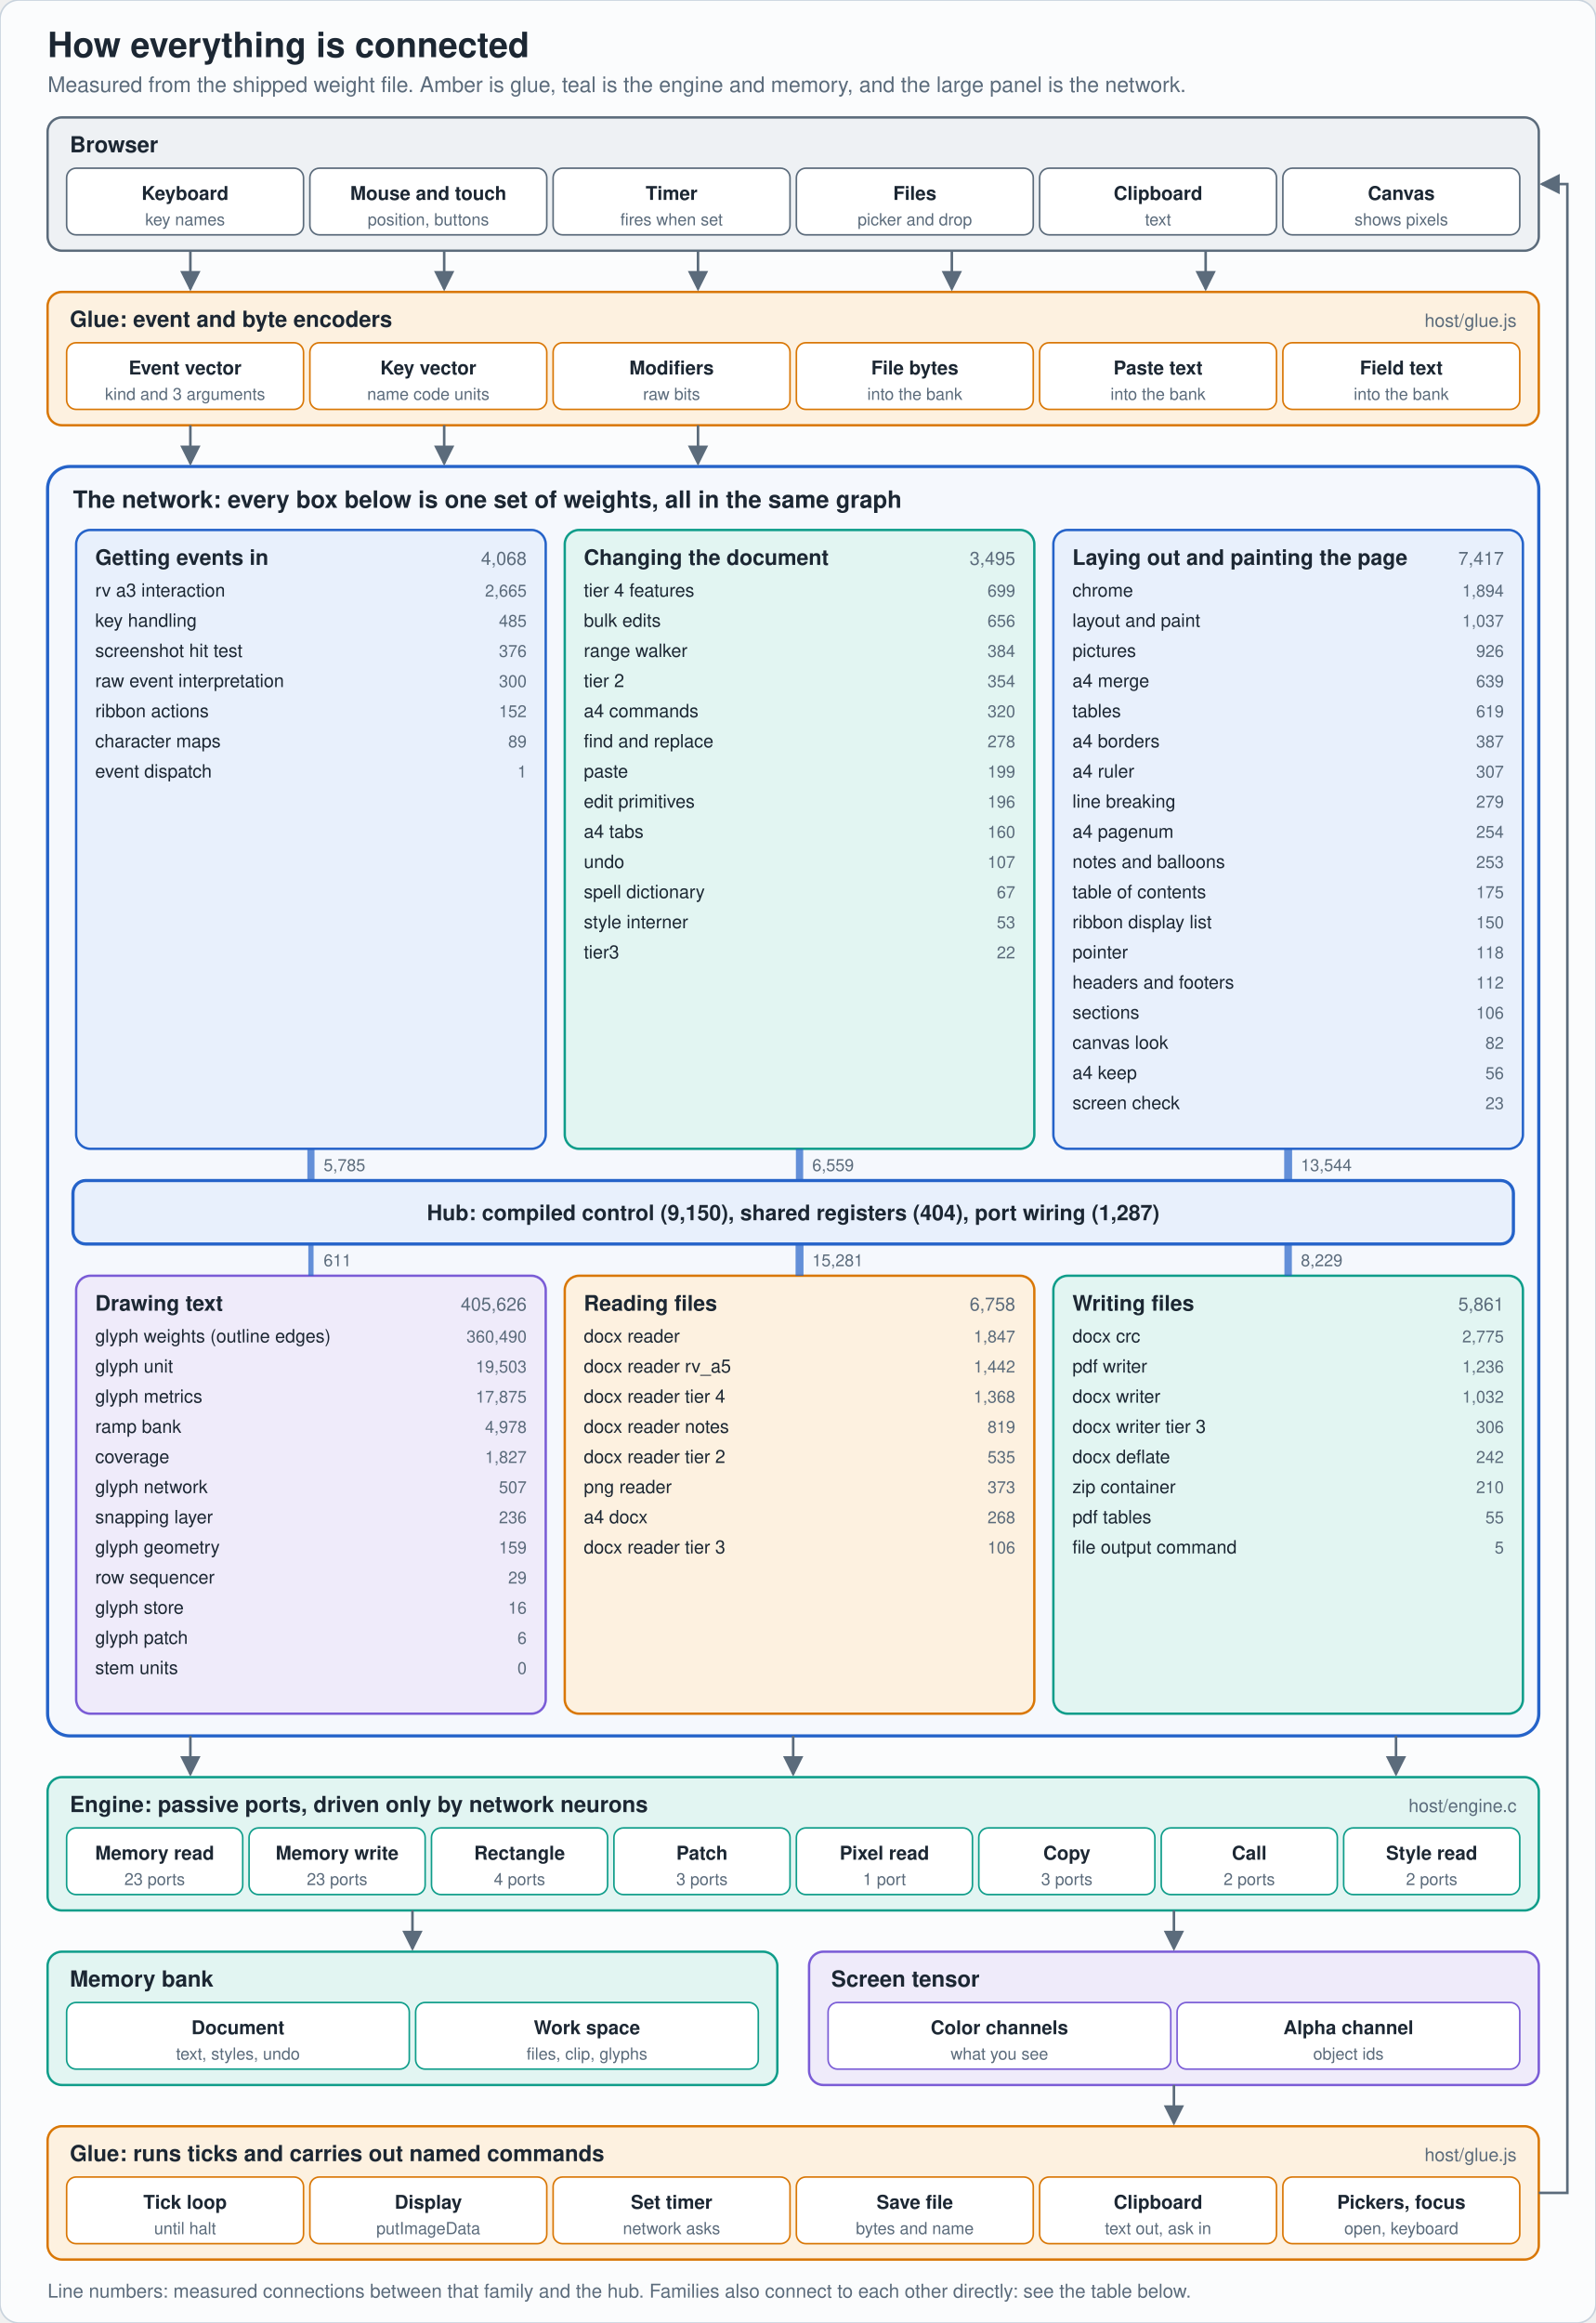
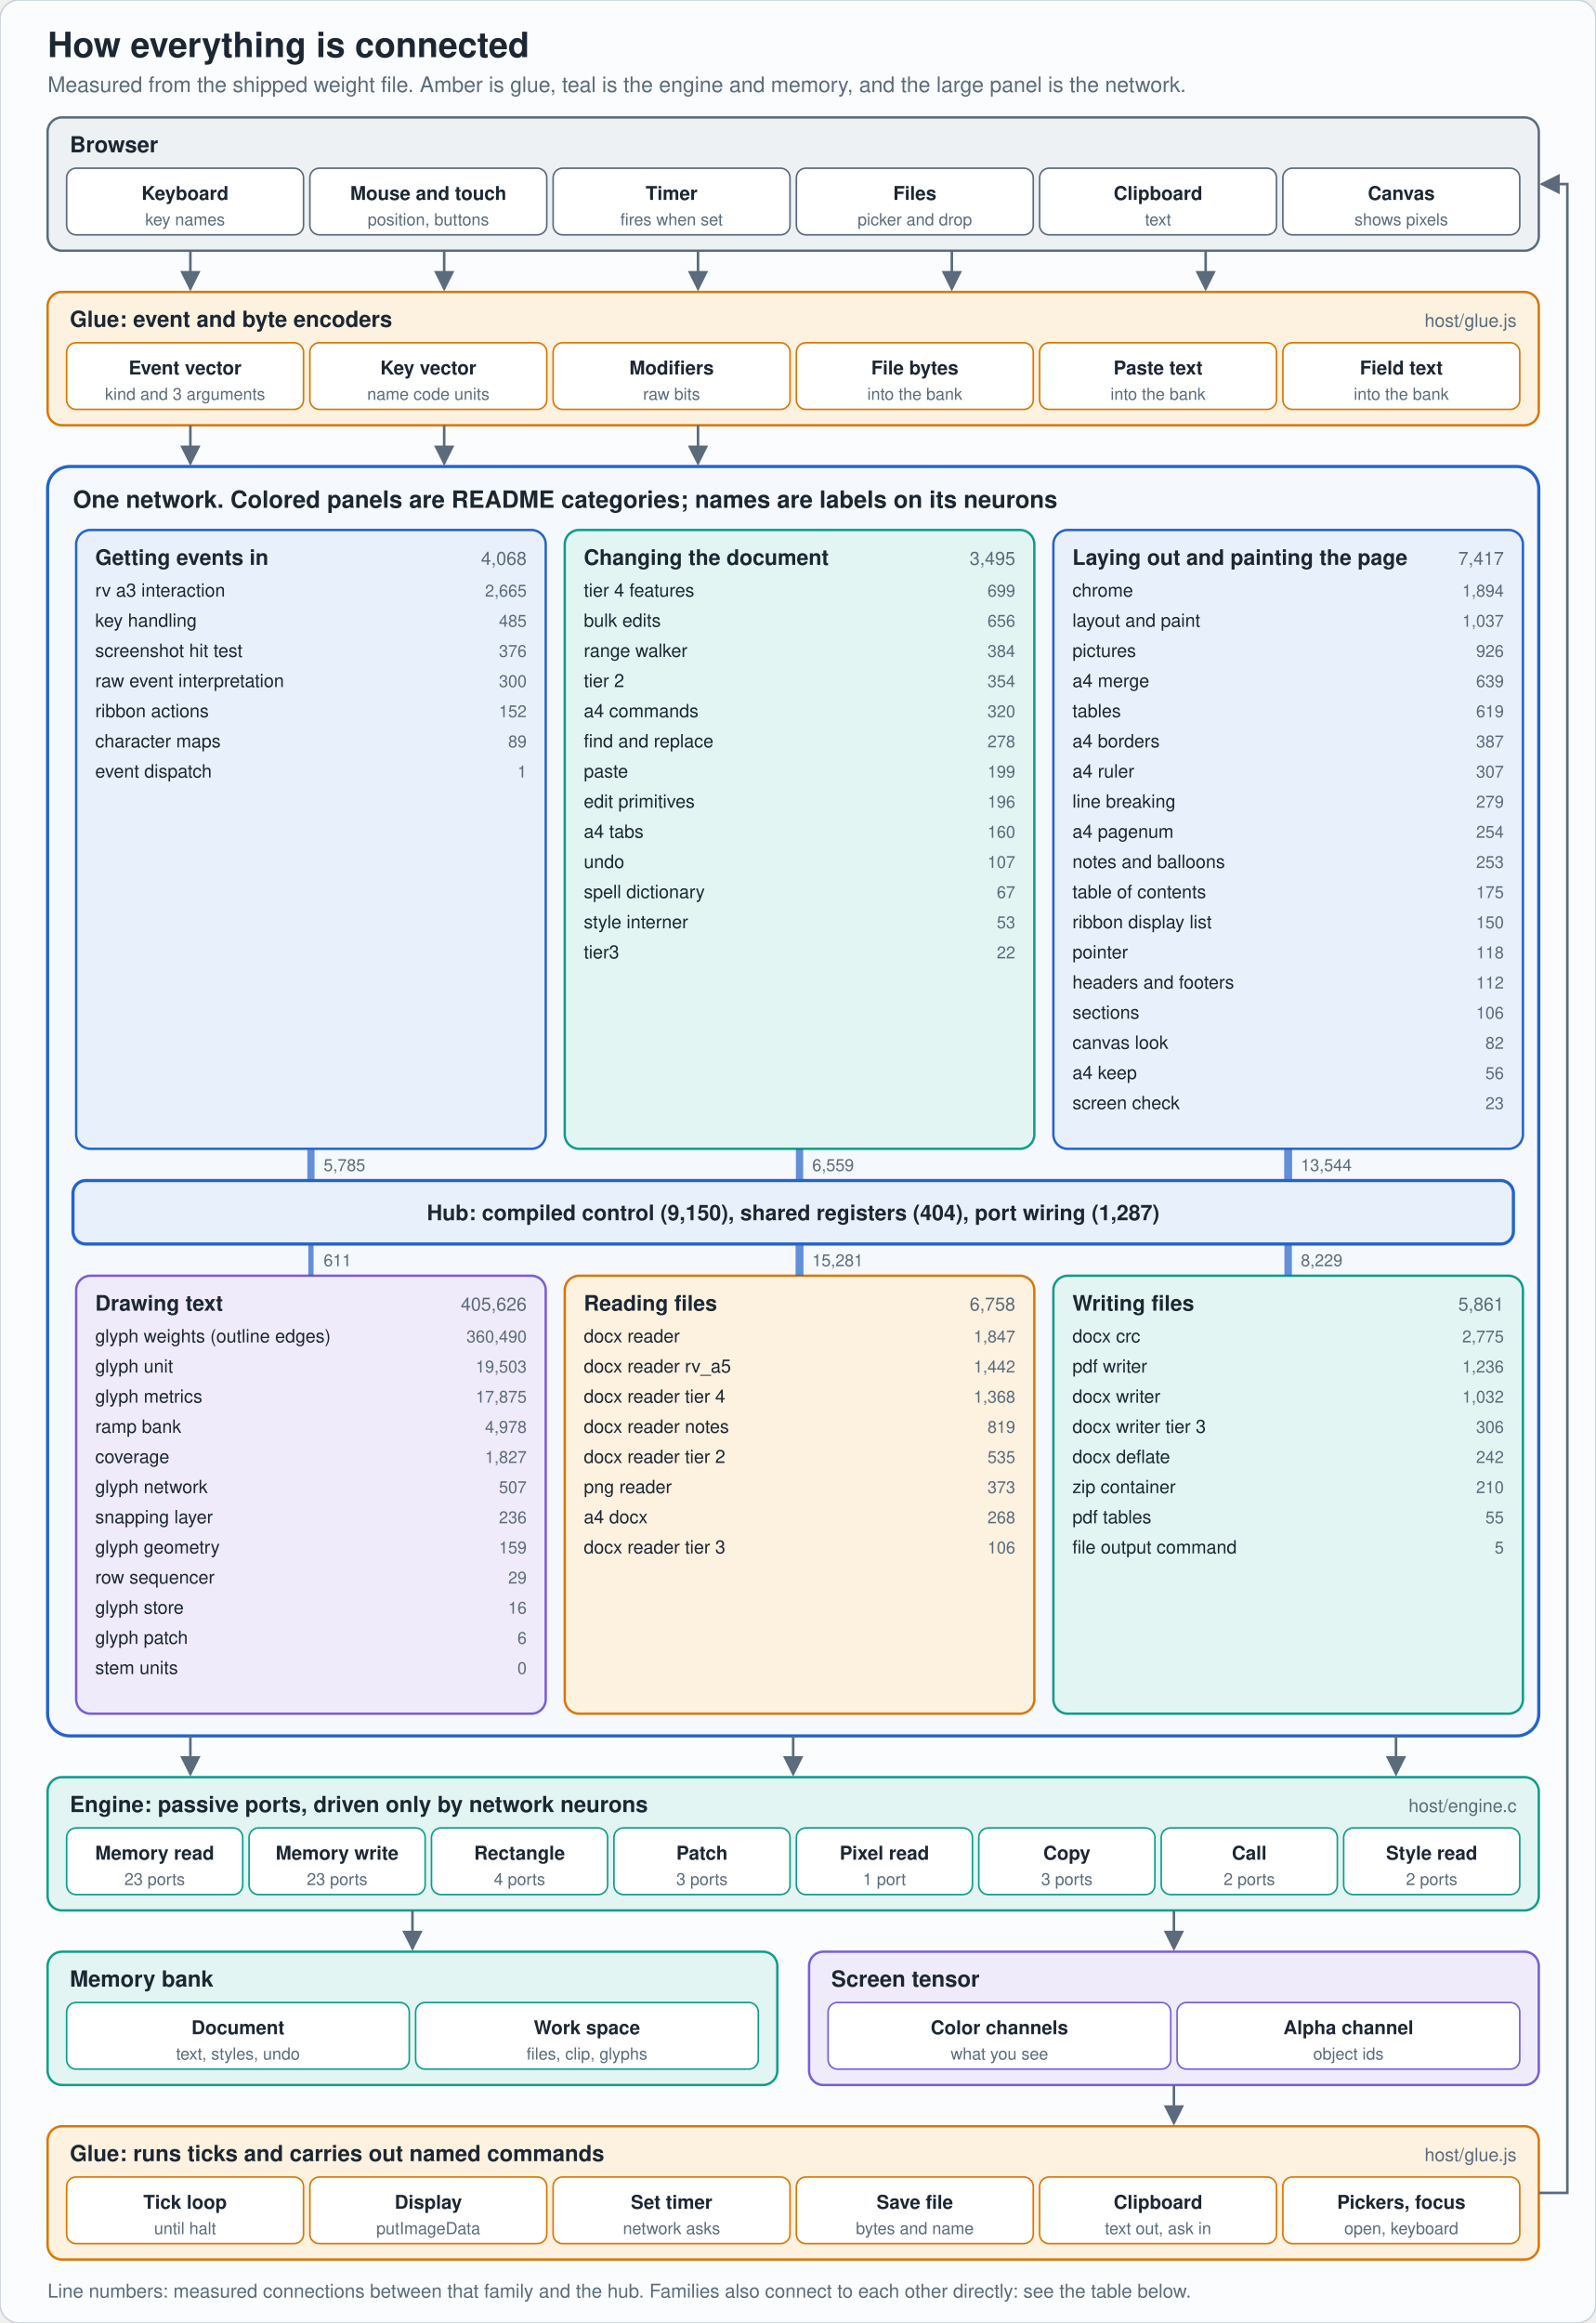
<svg xmlns="http://www.w3.org/2000/svg" viewBox="0 0 1006 1464" width="1006" height="1464" role="img" aria-label="Connection diagram: browser, glue encoders, network families with hub, engine ports, memory and screen, glue commands" font-family="-apple-system,'Segoe UI',Helvetica,Arial,sans-serif">
  <rect width="1006" height="1464" rx="12" fill="#fbfcfd" stroke="#c9d3dd" />
  <defs>
    <marker id="m" markerWidth="8" markerHeight="8" refX="7" refY="4" orient="auto">
      <path d="M0 0L8 4L0 8z" fill="#5b6b7b" />
    </marker>
  </defs>
  <text x="30" y="36" font-size="22" fill="#1c2733" text-anchor="start" font-weight="700">How everything is connected</text>
  <text x="30" y="58" font-size="13.5" fill="#5b6b7b" text-anchor="start" font-weight="400">Measured from the shipped weight file. Amber is glue, teal is the engine and memory, and the large panel is the network.</text>
  <rect x="30" y="74" width="940" height="84" rx="9" fill="#eef1f4" stroke="#5b6b7b" stroke-width="1.5" />
  <text x="44" y="96" font-size="14" fill="#1c2733" text-anchor="start" font-weight="700">Browser</text>
  <rect x="42.0" y="106" width="149.333" height="42" rx="6" fill="#ffffff" stroke="#5b6b7b" stroke-width="1" />
  <text x="116.667" y="126" font-size="12" fill="#1c2733" text-anchor="middle" font-weight="600">Keyboard</text>
  <text x="116.667" y="142" font-size="10.5" fill="#5b6b7b" text-anchor="middle" font-weight="400">key names</text>
  <rect x="195.333" y="106" width="149.333" height="42" rx="6" fill="#ffffff" stroke="#5b6b7b" stroke-width="1" />
  <text x="270.0" y="126" font-size="12" fill="#1c2733" text-anchor="middle" font-weight="600">Mouse and touch</text>
  <text x="270.0" y="142" font-size="10.5" fill="#5b6b7b" text-anchor="middle" font-weight="400">position, buttons</text>
  <rect x="348.667" y="106" width="149.333" height="42" rx="6" fill="#ffffff" stroke="#5b6b7b" stroke-width="1" />
  <text x="423.333" y="126" font-size="12" fill="#1c2733" text-anchor="middle" font-weight="600">Timer</text>
  <text x="423.333" y="142" font-size="10.5" fill="#5b6b7b" text-anchor="middle" font-weight="400">fires when set</text>
  <rect x="502.0" y="106" width="149.333" height="42" rx="6" fill="#ffffff" stroke="#5b6b7b" stroke-width="1" />
  <text x="576.667" y="126" font-size="12" fill="#1c2733" text-anchor="middle" font-weight="600">Files</text>
  <text x="576.667" y="142" font-size="10.5" fill="#5b6b7b" text-anchor="middle" font-weight="400">picker and drop</text>
  <rect x="655.333" y="106" width="149.333" height="42" rx="6" fill="#ffffff" stroke="#5b6b7b" stroke-width="1" />
  <text x="730.0" y="126" font-size="12" fill="#1c2733" text-anchor="middle" font-weight="600">Clipboard</text>
  <text x="730.0" y="142" font-size="10.5" fill="#5b6b7b" text-anchor="middle" font-weight="400">text</text>
  <rect x="808.667" y="106" width="149.333" height="42" rx="6" fill="#ffffff" stroke="#5b6b7b" stroke-width="1" />
  <text x="883.333" y="126" font-size="12" fill="#1c2733" text-anchor="middle" font-weight="600">Canvas</text>
  <text x="883.333" y="142" font-size="10.5" fill="#5b6b7b" text-anchor="middle" font-weight="400">shows pixels</text>
  <rect x="30" y="184" width="940" height="84" rx="9" fill="#fdf1e0" stroke="#d97706" stroke-width="1.5" />
  <text x="44" y="206" font-size="14" fill="#1c2733" text-anchor="start" font-weight="700">Glue: event and byte encoders</text>
  <text x="956" y="206" font-size="11.5" fill="#5b6b7b" text-anchor="end" font-weight="400">host/glue.js</text>
  <rect x="42.0" y="216" width="149.333" height="42" rx="6" fill="#ffffff" stroke="#d97706" stroke-width="1" />
  <text x="116.667" y="236" font-size="12" fill="#1c2733" text-anchor="middle" font-weight="600">Event vector</text>
  <text x="116.667" y="252" font-size="10.5" fill="#5b6b7b" text-anchor="middle" font-weight="400">kind and 3 arguments</text>
  <rect x="195.333" y="216" width="149.333" height="42" rx="6" fill="#ffffff" stroke="#d97706" stroke-width="1" />
  <text x="270.0" y="236" font-size="12" fill="#1c2733" text-anchor="middle" font-weight="600">Key vector</text>
  <text x="270.0" y="252" font-size="10.5" fill="#5b6b7b" text-anchor="middle" font-weight="400">name code units</text>
  <rect x="348.667" y="216" width="149.333" height="42" rx="6" fill="#ffffff" stroke="#d97706" stroke-width="1" />
  <text x="423.333" y="236" font-size="12" fill="#1c2733" text-anchor="middle" font-weight="600">Modifiers</text>
  <text x="423.333" y="252" font-size="10.5" fill="#5b6b7b" text-anchor="middle" font-weight="400">raw bits</text>
  <rect x="502.0" y="216" width="149.333" height="42" rx="6" fill="#ffffff" stroke="#d97706" stroke-width="1" />
  <text x="576.667" y="236" font-size="12" fill="#1c2733" text-anchor="middle" font-weight="600">File bytes</text>
  <text x="576.667" y="252" font-size="10.5" fill="#5b6b7b" text-anchor="middle" font-weight="400">into the bank</text>
  <rect x="655.333" y="216" width="149.333" height="42" rx="6" fill="#ffffff" stroke="#d97706" stroke-width="1" />
  <text x="730.0" y="236" font-size="12" fill="#1c2733" text-anchor="middle" font-weight="600">Paste text</text>
  <text x="730.0" y="252" font-size="10.5" fill="#5b6b7b" text-anchor="middle" font-weight="400">into the bank</text>
  <rect x="808.667" y="216" width="149.333" height="42" rx="6" fill="#ffffff" stroke="#d97706" stroke-width="1" />
  <text x="883.333" y="236" font-size="12" fill="#1c2733" text-anchor="middle" font-weight="600">Field text</text>
  <text x="883.333" y="252" font-size="10.5" fill="#5b6b7b" text-anchor="middle" font-weight="400">into the bank</text>
  <path d="M120 158V182" fill="none" stroke="#5b6b7b" stroke-width="1.6" marker-end="url(#m)" />
  <path d="M280 158V182" fill="none" stroke="#5b6b7b" stroke-width="1.6" marker-end="url(#m)" />
  <path d="M440 158V182" fill="none" stroke="#5b6b7b" stroke-width="1.6" marker-end="url(#m)" />
  <path d="M600 158V182" fill="none" stroke="#5b6b7b" stroke-width="1.6" marker-end="url(#m)" />
  <path d="M760 158V182" fill="none" stroke="#5b6b7b" stroke-width="1.6" marker-end="url(#m)" />
  <rect x="30" y="294" width="940" height="800" rx="14" fill="#f5f8fd" stroke="#2563c9" stroke-width="2" />
-   <text x="46" y="320" font-size="15" fill="#1c2733" text-anchor="start" font-weight="700">The network: every box below is one set of weights, all in the same graph</text>
+   <text x="46" y="320" font-size="15" fill="#1c2733" text-anchor="start" font-weight="700">One network. Colored panels are README categories; names are labels on its neurons</text>
  <rect x="48" y="334" width="296" height="390" rx="9" fill="#e8f0fc" stroke="#2563c9" stroke-width="1.5" />
  <text x="60" y="356" font-size="13.5" fill="#1c2733" text-anchor="start" font-weight="700">Getting events in</text>
  <text x="332" y="356" font-size="11.5" fill="#5b6b7b" text-anchor="end" font-weight="400">4,068</text>
  <text x="60" y="376" font-size="11.5" fill="#1c2733" text-anchor="start" font-weight="400">rv a3 interaction</text>
  <text x="332" y="376" font-size="10.5" fill="#5b6b7b" text-anchor="end" font-weight="400">2,665</text>
  <text x="60" y="395" font-size="11.5" fill="#1c2733" text-anchor="start" font-weight="400">key handling</text>
  <text x="332" y="395" font-size="10.5" fill="#5b6b7b" text-anchor="end" font-weight="400">485</text>
  <text x="60" y="414" font-size="11.5" fill="#1c2733" text-anchor="start" font-weight="400">screenshot hit test</text>
  <text x="332" y="414" font-size="10.5" fill="#5b6b7b" text-anchor="end" font-weight="400">376</text>
  <text x="60" y="433" font-size="11.5" fill="#1c2733" text-anchor="start" font-weight="400">raw event interpretation</text>
  <text x="332" y="433" font-size="10.5" fill="#5b6b7b" text-anchor="end" font-weight="400">300</text>
  <text x="60" y="452" font-size="11.5" fill="#1c2733" text-anchor="start" font-weight="400">ribbon actions</text>
  <text x="332" y="452" font-size="10.5" fill="#5b6b7b" text-anchor="end" font-weight="400">152</text>
  <text x="60" y="471" font-size="11.5" fill="#1c2733" text-anchor="start" font-weight="400">character maps</text>
  <text x="332" y="471" font-size="10.5" fill="#5b6b7b" text-anchor="end" font-weight="400">89</text>
  <text x="60" y="490" font-size="11.5" fill="#1c2733" text-anchor="start" font-weight="400">event dispatch</text>
  <text x="332" y="490" font-size="10.5" fill="#5b6b7b" text-anchor="end" font-weight="400">1</text>
  <rect x="356" y="334" width="296" height="390" rx="9" fill="#e2f5f2" stroke="#0f9d8a" stroke-width="1.5" />
  <text x="368" y="356" font-size="13.5" fill="#1c2733" text-anchor="start" font-weight="700">Changing the document</text>
  <text x="640" y="356" font-size="11.5" fill="#5b6b7b" text-anchor="end" font-weight="400">3,495</text>
  <text x="368" y="376" font-size="11.5" fill="#1c2733" text-anchor="start" font-weight="400">tier 4 features</text>
  <text x="640" y="376" font-size="10.5" fill="#5b6b7b" text-anchor="end" font-weight="400">699</text>
  <text x="368" y="395" font-size="11.5" fill="#1c2733" text-anchor="start" font-weight="400">bulk edits</text>
  <text x="640" y="395" font-size="10.5" fill="#5b6b7b" text-anchor="end" font-weight="400">656</text>
  <text x="368" y="414" font-size="11.5" fill="#1c2733" text-anchor="start" font-weight="400">range walker</text>
  <text x="640" y="414" font-size="10.5" fill="#5b6b7b" text-anchor="end" font-weight="400">384</text>
  <text x="368" y="433" font-size="11.5" fill="#1c2733" text-anchor="start" font-weight="400">tier 2</text>
  <text x="640" y="433" font-size="10.5" fill="#5b6b7b" text-anchor="end" font-weight="400">354</text>
  <text x="368" y="452" font-size="11.5" fill="#1c2733" text-anchor="start" font-weight="400">a4 commands</text>
  <text x="640" y="452" font-size="10.5" fill="#5b6b7b" text-anchor="end" font-weight="400">320</text>
  <text x="368" y="471" font-size="11.5" fill="#1c2733" text-anchor="start" font-weight="400">find and replace</text>
  <text x="640" y="471" font-size="10.5" fill="#5b6b7b" text-anchor="end" font-weight="400">278</text>
  <text x="368" y="490" font-size="11.5" fill="#1c2733" text-anchor="start" font-weight="400">paste</text>
  <text x="640" y="490" font-size="10.5" fill="#5b6b7b" text-anchor="end" font-weight="400">199</text>
  <text x="368" y="509" font-size="11.5" fill="#1c2733" text-anchor="start" font-weight="400">edit primitives</text>
  <text x="640" y="509" font-size="10.5" fill="#5b6b7b" text-anchor="end" font-weight="400">196</text>
  <text x="368" y="528" font-size="11.5" fill="#1c2733" text-anchor="start" font-weight="400">a4 tabs</text>
  <text x="640" y="528" font-size="10.5" fill="#5b6b7b" text-anchor="end" font-weight="400">160</text>
  <text x="368" y="547" font-size="11.5" fill="#1c2733" text-anchor="start" font-weight="400">undo</text>
  <text x="640" y="547" font-size="10.5" fill="#5b6b7b" text-anchor="end" font-weight="400">107</text>
  <text x="368" y="566" font-size="11.5" fill="#1c2733" text-anchor="start" font-weight="400">spell dictionary</text>
  <text x="640" y="566" font-size="10.5" fill="#5b6b7b" text-anchor="end" font-weight="400">67</text>
  <text x="368" y="585" font-size="11.5" fill="#1c2733" text-anchor="start" font-weight="400">style interner</text>
  <text x="640" y="585" font-size="10.5" fill="#5b6b7b" text-anchor="end" font-weight="400">53</text>
  <text x="368" y="604" font-size="11.5" fill="#1c2733" text-anchor="start" font-weight="400">tier3</text>
  <text x="640" y="604" font-size="10.5" fill="#5b6b7b" text-anchor="end" font-weight="400">22</text>
  <rect x="664" y="334" width="296" height="390" rx="9" fill="#e8f0fc" stroke="#2563c9" stroke-width="1.5" />
  <text x="676" y="356" font-size="13.5" fill="#1c2733" text-anchor="start" font-weight="700">Laying out and painting the page</text>
  <text x="948" y="356" font-size="11.5" fill="#5b6b7b" text-anchor="end" font-weight="400">7,417</text>
  <text x="676" y="376" font-size="11.5" fill="#1c2733" text-anchor="start" font-weight="400">chrome</text>
  <text x="948" y="376" font-size="10.5" fill="#5b6b7b" text-anchor="end" font-weight="400">1,894</text>
  <text x="676" y="395" font-size="11.5" fill="#1c2733" text-anchor="start" font-weight="400">layout and paint</text>
  <text x="948" y="395" font-size="10.5" fill="#5b6b7b" text-anchor="end" font-weight="400">1,037</text>
  <text x="676" y="414" font-size="11.5" fill="#1c2733" text-anchor="start" font-weight="400">pictures</text>
  <text x="948" y="414" font-size="10.5" fill="#5b6b7b" text-anchor="end" font-weight="400">926</text>
  <text x="676" y="433" font-size="11.5" fill="#1c2733" text-anchor="start" font-weight="400">a4 merge</text>
  <text x="948" y="433" font-size="10.5" fill="#5b6b7b" text-anchor="end" font-weight="400">639</text>
  <text x="676" y="452" font-size="11.5" fill="#1c2733" text-anchor="start" font-weight="400">tables</text>
  <text x="948" y="452" font-size="10.5" fill="#5b6b7b" text-anchor="end" font-weight="400">619</text>
  <text x="676" y="471" font-size="11.5" fill="#1c2733" text-anchor="start" font-weight="400">a4 borders</text>
  <text x="948" y="471" font-size="10.5" fill="#5b6b7b" text-anchor="end" font-weight="400">387</text>
  <text x="676" y="490" font-size="11.5" fill="#1c2733" text-anchor="start" font-weight="400">a4 ruler</text>
  <text x="948" y="490" font-size="10.5" fill="#5b6b7b" text-anchor="end" font-weight="400">307</text>
  <text x="676" y="509" font-size="11.5" fill="#1c2733" text-anchor="start" font-weight="400">line breaking</text>
  <text x="948" y="509" font-size="10.5" fill="#5b6b7b" text-anchor="end" font-weight="400">279</text>
  <text x="676" y="528" font-size="11.5" fill="#1c2733" text-anchor="start" font-weight="400">a4 pagenum</text>
  <text x="948" y="528" font-size="10.5" fill="#5b6b7b" text-anchor="end" font-weight="400">254</text>
  <text x="676" y="547" font-size="11.5" fill="#1c2733" text-anchor="start" font-weight="400">notes and balloons</text>
  <text x="948" y="547" font-size="10.5" fill="#5b6b7b" text-anchor="end" font-weight="400">253</text>
  <text x="676" y="566" font-size="11.5" fill="#1c2733" text-anchor="start" font-weight="400">table of contents</text>
  <text x="948" y="566" font-size="10.5" fill="#5b6b7b" text-anchor="end" font-weight="400">175</text>
  <text x="676" y="585" font-size="11.5" fill="#1c2733" text-anchor="start" font-weight="400">ribbon display list</text>
  <text x="948" y="585" font-size="10.5" fill="#5b6b7b" text-anchor="end" font-weight="400">150</text>
  <text x="676" y="604" font-size="11.5" fill="#1c2733" text-anchor="start" font-weight="400">pointer</text>
  <text x="948" y="604" font-size="10.5" fill="#5b6b7b" text-anchor="end" font-weight="400">118</text>
  <text x="676" y="623" font-size="11.5" fill="#1c2733" text-anchor="start" font-weight="400">headers and footers</text>
  <text x="948" y="623" font-size="10.5" fill="#5b6b7b" text-anchor="end" font-weight="400">112</text>
  <text x="676" y="642" font-size="11.5" fill="#1c2733" text-anchor="start" font-weight="400">sections</text>
  <text x="948" y="642" font-size="10.5" fill="#5b6b7b" text-anchor="end" font-weight="400">106</text>
  <text x="676" y="661" font-size="11.5" fill="#1c2733" text-anchor="start" font-weight="400">canvas look</text>
  <text x="948" y="661" font-size="10.5" fill="#5b6b7b" text-anchor="end" font-weight="400">82</text>
  <text x="676" y="680" font-size="11.5" fill="#1c2733" text-anchor="start" font-weight="400">a4 keep</text>
  <text x="948" y="680" font-size="10.5" fill="#5b6b7b" text-anchor="end" font-weight="400">56</text>
  <text x="676" y="699" font-size="11.5" fill="#1c2733" text-anchor="start" font-weight="400">screen check</text>
  <text x="948" y="699" font-size="10.5" fill="#5b6b7b" text-anchor="end" font-weight="400">23</text>
  <rect x="48" y="804" width="296" height="276" rx="9" fill="#efebfa" stroke="#7a5cd6" stroke-width="1.5" />
  <text x="60" y="826" font-size="13.5" fill="#1c2733" text-anchor="start" font-weight="700">Drawing text</text>
  <text x="332" y="826" font-size="11.5" fill="#5b6b7b" text-anchor="end" font-weight="400">405,626</text>
  <text x="60" y="846" font-size="11.5" fill="#1c2733" text-anchor="start" font-weight="400">glyph weights (outline edges)</text>
  <text x="332" y="846" font-size="10.5" fill="#5b6b7b" text-anchor="end" font-weight="400">360,490</text>
  <text x="60" y="865" font-size="11.5" fill="#1c2733" text-anchor="start" font-weight="400">glyph unit</text>
  <text x="332" y="865" font-size="10.5" fill="#5b6b7b" text-anchor="end" font-weight="400">19,503</text>
  <text x="60" y="884" font-size="11.5" fill="#1c2733" text-anchor="start" font-weight="400">glyph metrics</text>
  <text x="332" y="884" font-size="10.5" fill="#5b6b7b" text-anchor="end" font-weight="400">17,875</text>
  <text x="60" y="903" font-size="11.5" fill="#1c2733" text-anchor="start" font-weight="400">ramp bank</text>
  <text x="332" y="903" font-size="10.5" fill="#5b6b7b" text-anchor="end" font-weight="400">4,978</text>
  <text x="60" y="922" font-size="11.5" fill="#1c2733" text-anchor="start" font-weight="400">coverage</text>
  <text x="332" y="922" font-size="10.5" fill="#5b6b7b" text-anchor="end" font-weight="400">1,827</text>
  <text x="60" y="941" font-size="11.5" fill="#1c2733" text-anchor="start" font-weight="400">glyph network</text>
  <text x="332" y="941" font-size="10.5" fill="#5b6b7b" text-anchor="end" font-weight="400">507</text>
  <text x="60" y="960" font-size="11.5" fill="#1c2733" text-anchor="start" font-weight="400">snapping layer</text>
  <text x="332" y="960" font-size="10.5" fill="#5b6b7b" text-anchor="end" font-weight="400">236</text>
  <text x="60" y="979" font-size="11.5" fill="#1c2733" text-anchor="start" font-weight="400">glyph geometry</text>
  <text x="332" y="979" font-size="10.5" fill="#5b6b7b" text-anchor="end" font-weight="400">159</text>
  <text x="60" y="998" font-size="11.5" fill="#1c2733" text-anchor="start" font-weight="400">row sequencer</text>
  <text x="332" y="998" font-size="10.5" fill="#5b6b7b" text-anchor="end" font-weight="400">29</text>
  <text x="60" y="1017" font-size="11.5" fill="#1c2733" text-anchor="start" font-weight="400">glyph store</text>
  <text x="332" y="1017" font-size="10.5" fill="#5b6b7b" text-anchor="end" font-weight="400">16</text>
  <text x="60" y="1036" font-size="11.5" fill="#1c2733" text-anchor="start" font-weight="400">glyph patch</text>
  <text x="332" y="1036" font-size="10.5" fill="#5b6b7b" text-anchor="end" font-weight="400">6</text>
  <text x="60" y="1055" font-size="11.5" fill="#1c2733" text-anchor="start" font-weight="400">stem units</text>
  <text x="332" y="1055" font-size="10.5" fill="#5b6b7b" text-anchor="end" font-weight="400">0</text>
  <rect x="356" y="804" width="296" height="276" rx="9" fill="#fdf1e0" stroke="#d97706" stroke-width="1.5" />
  <text x="368" y="826" font-size="13.5" fill="#1c2733" text-anchor="start" font-weight="700">Reading files</text>
  <text x="640" y="826" font-size="11.5" fill="#5b6b7b" text-anchor="end" font-weight="400">6,758</text>
  <text x="368" y="846" font-size="11.5" fill="#1c2733" text-anchor="start" font-weight="400">docx reader</text>
  <text x="640" y="846" font-size="10.5" fill="#5b6b7b" text-anchor="end" font-weight="400">1,847</text>
  <text x="368" y="865" font-size="11.5" fill="#1c2733" text-anchor="start" font-weight="400">docx reader rv_a5</text>
  <text x="640" y="865" font-size="10.5" fill="#5b6b7b" text-anchor="end" font-weight="400">1,442</text>
  <text x="368" y="884" font-size="11.5" fill="#1c2733" text-anchor="start" font-weight="400">docx reader tier 4</text>
  <text x="640" y="884" font-size="10.5" fill="#5b6b7b" text-anchor="end" font-weight="400">1,368</text>
  <text x="368" y="903" font-size="11.5" fill="#1c2733" text-anchor="start" font-weight="400">docx reader notes</text>
  <text x="640" y="903" font-size="10.5" fill="#5b6b7b" text-anchor="end" font-weight="400">819</text>
  <text x="368" y="922" font-size="11.5" fill="#1c2733" text-anchor="start" font-weight="400">docx reader tier 2</text>
  <text x="640" y="922" font-size="10.5" fill="#5b6b7b" text-anchor="end" font-weight="400">535</text>
  <text x="368" y="941" font-size="11.5" fill="#1c2733" text-anchor="start" font-weight="400">png reader</text>
  <text x="640" y="941" font-size="10.5" fill="#5b6b7b" text-anchor="end" font-weight="400">373</text>
  <text x="368" y="960" font-size="11.5" fill="#1c2733" text-anchor="start" font-weight="400">a4 docx</text>
  <text x="640" y="960" font-size="10.5" fill="#5b6b7b" text-anchor="end" font-weight="400">268</text>
  <text x="368" y="979" font-size="11.5" fill="#1c2733" text-anchor="start" font-weight="400">docx reader tier 3</text>
  <text x="640" y="979" font-size="10.5" fill="#5b6b7b" text-anchor="end" font-weight="400">106</text>
  <rect x="664" y="804" width="296" height="276" rx="9" fill="#e2f5f2" stroke="#0f9d8a" stroke-width="1.5" />
  <text x="676" y="826" font-size="13.5" fill="#1c2733" text-anchor="start" font-weight="700">Writing files</text>
  <text x="948" y="826" font-size="11.5" fill="#5b6b7b" text-anchor="end" font-weight="400">5,861</text>
  <text x="676" y="846" font-size="11.5" fill="#1c2733" text-anchor="start" font-weight="400">docx crc</text>
  <text x="948" y="846" font-size="10.5" fill="#5b6b7b" text-anchor="end" font-weight="400">2,775</text>
  <text x="676" y="865" font-size="11.5" fill="#1c2733" text-anchor="start" font-weight="400">pdf writer</text>
  <text x="948" y="865" font-size="10.5" fill="#5b6b7b" text-anchor="end" font-weight="400">1,236</text>
  <text x="676" y="884" font-size="11.5" fill="#1c2733" text-anchor="start" font-weight="400">docx writer</text>
  <text x="948" y="884" font-size="10.5" fill="#5b6b7b" text-anchor="end" font-weight="400">1,032</text>
  <text x="676" y="903" font-size="11.5" fill="#1c2733" text-anchor="start" font-weight="400">docx writer tier 3</text>
  <text x="948" y="903" font-size="10.5" fill="#5b6b7b" text-anchor="end" font-weight="400">306</text>
  <text x="676" y="922" font-size="11.5" fill="#1c2733" text-anchor="start" font-weight="400">docx deflate</text>
  <text x="948" y="922" font-size="10.5" fill="#5b6b7b" text-anchor="end" font-weight="400">242</text>
  <text x="676" y="941" font-size="11.5" fill="#1c2733" text-anchor="start" font-weight="400">zip container</text>
  <text x="948" y="941" font-size="10.5" fill="#5b6b7b" text-anchor="end" font-weight="400">210</text>
  <text x="676" y="960" font-size="11.5" fill="#1c2733" text-anchor="start" font-weight="400">pdf tables</text>
  <text x="948" y="960" font-size="10.5" fill="#5b6b7b" text-anchor="end" font-weight="400">55</text>
  <text x="676" y="979" font-size="11.5" fill="#1c2733" text-anchor="start" font-weight="400">file output command</text>
  <text x="948" y="979" font-size="10.5" fill="#5b6b7b" text-anchor="end" font-weight="400">5</text>
  <rect x="46" y="744" width="908" height="40" rx="8" fill="#e8f0fc" stroke="#2563c9" stroke-width="2" />
  <text x="500" y="769" font-size="13.5" fill="#1c2733" text-anchor="middle" font-weight="700">Hub: compiled control (9,150), shared registers (404), port wiring (1,287)</text>
  <path d="M196.0 724V744" stroke="#2563c9" stroke-width="4.5" opacity=".7" />
  <text x="204.0" y="738" font-size="10.5" fill="#5b6b7b" text-anchor="start" font-weight="400">5,785</text>
  <path d="M504.0 724V744" stroke="#2563c9" stroke-width="4.6" opacity=".7" />
  <text x="512.0" y="738" font-size="10.5" fill="#5b6b7b" text-anchor="start" font-weight="400">6,559</text>
  <path d="M812.0 724V744" stroke="#2563c9" stroke-width="5.0" opacity=".7" />
  <text x="820.0" y="738" font-size="10.5" fill="#5b6b7b" text-anchor="start" font-weight="400">13,544</text>
  <path d="M196.0 784V804" stroke="#2563c9" stroke-width="3.3" opacity=".7" />
  <text x="204.0" y="798" font-size="10.5" fill="#5b6b7b" text-anchor="start" font-weight="400">611</text>
  <path d="M504.0 784V804" stroke="#2563c9" stroke-width="5.0" opacity=".7" />
  <text x="512.0" y="798" font-size="10.5" fill="#5b6b7b" text-anchor="start" font-weight="400">15,281</text>
  <path d="M812.0 784V804" stroke="#2563c9" stroke-width="4.7" opacity=".7" />
  <text x="820.0" y="798" font-size="10.5" fill="#5b6b7b" text-anchor="start" font-weight="400">8,229</text>
  <path d="M120 268V292" fill="none" stroke="#5b6b7b" stroke-width="1.6" marker-end="url(#m)" />
  <path d="M280 268V292" fill="none" stroke="#5b6b7b" stroke-width="1.6" marker-end="url(#m)" />
  <path d="M440 268V292" fill="none" stroke="#5b6b7b" stroke-width="1.6" marker-end="url(#m)" />
  <rect x="30" y="1120" width="940" height="84" rx="9" fill="#e2f5f2" stroke="#0f9d8a" stroke-width="1.5" />
  <text x="44" y="1142" font-size="14" fill="#1c2733" text-anchor="start" font-weight="700">Engine: passive ports, driven only by network neurons</text>
  <text x="956" y="1142" font-size="11.5" fill="#5b6b7b" text-anchor="end" font-weight="400">host/engine.c</text>
  <rect x="42.0" y="1152" width="111.0" height="42" rx="6" fill="#ffffff" stroke="#0f9d8a" stroke-width="1" />
  <text x="97.5" y="1172" font-size="12" fill="#1c2733" text-anchor="middle" font-weight="600">Memory read</text>
  <text x="97.5" y="1188" font-size="10.5" fill="#5b6b7b" text-anchor="middle" font-weight="400">23 ports</text>
  <rect x="157.0" y="1152" width="111.0" height="42" rx="6" fill="#ffffff" stroke="#0f9d8a" stroke-width="1" />
  <text x="212.5" y="1172" font-size="12" fill="#1c2733" text-anchor="middle" font-weight="600">Memory write</text>
  <text x="212.5" y="1188" font-size="10.5" fill="#5b6b7b" text-anchor="middle" font-weight="400">23 ports</text>
  <rect x="272.0" y="1152" width="111.0" height="42" rx="6" fill="#ffffff" stroke="#0f9d8a" stroke-width="1" />
  <text x="327.5" y="1172" font-size="12" fill="#1c2733" text-anchor="middle" font-weight="600">Rectangle</text>
  <text x="327.5" y="1188" font-size="10.5" fill="#5b6b7b" text-anchor="middle" font-weight="400">4 ports</text>
  <rect x="387.0" y="1152" width="111.0" height="42" rx="6" fill="#ffffff" stroke="#0f9d8a" stroke-width="1" />
  <text x="442.5" y="1172" font-size="12" fill="#1c2733" text-anchor="middle" font-weight="600">Patch</text>
  <text x="442.5" y="1188" font-size="10.5" fill="#5b6b7b" text-anchor="middle" font-weight="400">3 ports</text>
  <rect x="502.0" y="1152" width="111.0" height="42" rx="6" fill="#ffffff" stroke="#0f9d8a" stroke-width="1" />
  <text x="557.5" y="1172" font-size="12" fill="#1c2733" text-anchor="middle" font-weight="600">Pixel read</text>
  <text x="557.5" y="1188" font-size="10.5" fill="#5b6b7b" text-anchor="middle" font-weight="400">1 port</text>
  <rect x="617.0" y="1152" width="111.0" height="42" rx="6" fill="#ffffff" stroke="#0f9d8a" stroke-width="1" />
  <text x="672.5" y="1172" font-size="12" fill="#1c2733" text-anchor="middle" font-weight="600">Copy</text>
  <text x="672.5" y="1188" font-size="10.5" fill="#5b6b7b" text-anchor="middle" font-weight="400">3 ports</text>
  <rect x="732.0" y="1152" width="111.0" height="42" rx="6" fill="#ffffff" stroke="#0f9d8a" stroke-width="1" />
  <text x="787.5" y="1172" font-size="12" fill="#1c2733" text-anchor="middle" font-weight="600">Call</text>
  <text x="787.5" y="1188" font-size="10.5" fill="#5b6b7b" text-anchor="middle" font-weight="400">2 ports</text>
  <rect x="847.0" y="1152" width="111.0" height="42" rx="6" fill="#ffffff" stroke="#0f9d8a" stroke-width="1" />
  <text x="902.5" y="1172" font-size="12" fill="#1c2733" text-anchor="middle" font-weight="600">Style read</text>
  <text x="902.5" y="1188" font-size="10.5" fill="#5b6b7b" text-anchor="middle" font-weight="400">2 ports</text>
  <path d="M120 1094V1118" fill="none" stroke="#5b6b7b" stroke-width="1.6" marker-end="url(#m)" />
  <path d="M500 1094V1118" fill="none" stroke="#5b6b7b" stroke-width="1.6" marker-end="url(#m)" />
  <path d="M880 1094V1118" fill="none" stroke="#5b6b7b" stroke-width="1.6" marker-end="url(#m)" />
  <rect x="30" y="1230" width="460" height="84" rx="9" fill="#e2f5f2" stroke="#0f9d8a" stroke-width="1.5" />
  <text x="44" y="1252" font-size="14" fill="#1c2733" text-anchor="start" font-weight="700">Memory bank</text>
  <rect x="42.0" y="1262" width="216.0" height="42" rx="6" fill="#ffffff" stroke="#0f9d8a" stroke-width="1" />
  <text x="150.0" y="1282" font-size="12" fill="#1c2733" text-anchor="middle" font-weight="600">Document</text>
  <text x="150.0" y="1298" font-size="10.5" fill="#5b6b7b" text-anchor="middle" font-weight="400">text, styles, undo</text>
  <rect x="262.0" y="1262" width="216.0" height="42" rx="6" fill="#ffffff" stroke="#0f9d8a" stroke-width="1" />
  <text x="370.0" y="1282" font-size="12" fill="#1c2733" text-anchor="middle" font-weight="600">Work space</text>
  <text x="370.0" y="1298" font-size="10.5" fill="#5b6b7b" text-anchor="middle" font-weight="400">files, clip, glyphs</text>
  <rect x="510" y="1230" width="460" height="84" rx="9" fill="#efebfa" stroke="#7a5cd6" stroke-width="1.5" />
  <text x="524" y="1252" font-size="14" fill="#1c2733" text-anchor="start" font-weight="700">Screen tensor</text>
  <rect x="522.0" y="1262" width="216.0" height="42" rx="6" fill="#ffffff" stroke="#7a5cd6" stroke-width="1" />
  <text x="630.0" y="1282" font-size="12" fill="#1c2733" text-anchor="middle" font-weight="600">Color channels</text>
  <text x="630.0" y="1298" font-size="10.5" fill="#5b6b7b" text-anchor="middle" font-weight="400">what you see</text>
  <rect x="742.0" y="1262" width="216.0" height="42" rx="6" fill="#ffffff" stroke="#7a5cd6" stroke-width="1" />
  <text x="850.0" y="1282" font-size="12" fill="#1c2733" text-anchor="middle" font-weight="600">Alpha channel</text>
  <text x="850.0" y="1298" font-size="10.5" fill="#5b6b7b" text-anchor="middle" font-weight="400">object ids</text>
  <path d="M260 1204V1228" fill="none" stroke="#5b6b7b" stroke-width="1.6" marker-end="url(#m)" />
  <path d="M740 1204V1228" fill="none" stroke="#5b6b7b" stroke-width="1.6" marker-end="url(#m)" />
  <rect x="30" y="1340" width="940" height="84" rx="9" fill="#fdf1e0" stroke="#d97706" stroke-width="1.5" />
  <text x="44" y="1362" font-size="14" fill="#1c2733" text-anchor="start" font-weight="700">Glue: runs ticks and carries out named commands</text>
  <text x="956" y="1362" font-size="11.5" fill="#5b6b7b" text-anchor="end" font-weight="400">host/glue.js</text>
  <rect x="42.0" y="1372" width="149.333" height="42" rx="6" fill="#ffffff" stroke="#d97706" stroke-width="1" />
  <text x="116.667" y="1392" font-size="12" fill="#1c2733" text-anchor="middle" font-weight="600">Tick loop</text>
  <text x="116.667" y="1408" font-size="10.5" fill="#5b6b7b" text-anchor="middle" font-weight="400">until halt</text>
  <rect x="195.333" y="1372" width="149.333" height="42" rx="6" fill="#ffffff" stroke="#d97706" stroke-width="1" />
  <text x="270.0" y="1392" font-size="12" fill="#1c2733" text-anchor="middle" font-weight="600">Display</text>
  <text x="270.0" y="1408" font-size="10.5" fill="#5b6b7b" text-anchor="middle" font-weight="400">putImageData</text>
  <rect x="348.667" y="1372" width="149.333" height="42" rx="6" fill="#ffffff" stroke="#d97706" stroke-width="1" />
  <text x="423.333" y="1392" font-size="12" fill="#1c2733" text-anchor="middle" font-weight="600">Set timer</text>
  <text x="423.333" y="1408" font-size="10.5" fill="#5b6b7b" text-anchor="middle" font-weight="400">network asks</text>
  <rect x="502.0" y="1372" width="149.333" height="42" rx="6" fill="#ffffff" stroke="#d97706" stroke-width="1" />
  <text x="576.667" y="1392" font-size="12" fill="#1c2733" text-anchor="middle" font-weight="600">Save file</text>
  <text x="576.667" y="1408" font-size="10.5" fill="#5b6b7b" text-anchor="middle" font-weight="400">bytes and name</text>
  <rect x="655.333" y="1372" width="149.333" height="42" rx="6" fill="#ffffff" stroke="#d97706" stroke-width="1" />
  <text x="730.0" y="1392" font-size="12" fill="#1c2733" text-anchor="middle" font-weight="600">Clipboard</text>
  <text x="730.0" y="1408" font-size="10.5" fill="#5b6b7b" text-anchor="middle" font-weight="400">text out, ask in</text>
  <rect x="808.667" y="1372" width="149.333" height="42" rx="6" fill="#ffffff" stroke="#d97706" stroke-width="1" />
  <text x="883.333" y="1392" font-size="12" fill="#1c2733" text-anchor="middle" font-weight="600">Pickers, focus</text>
  <text x="883.333" y="1408" font-size="10.5" fill="#5b6b7b" text-anchor="middle" font-weight="400">open, keyboard</text>
  <path d="M740 1314V1338" fill="none" stroke="#5b6b7b" stroke-width="1.6" marker-end="url(#m)" />
  <path d="M970 1382H988V116H972" fill="none" stroke="#5b6b7b" stroke-width="1.6" marker-end="url(#m)" />
  <text x="30" y="1448" font-size="12" fill="#5b6b7b" text-anchor="start" font-weight="400">Line numbers: measured connections between that family and the hub. Families also connect to each other directly: see the table below.</text>
  <circle r="6" fill="#d97706" opacity="0">
    <animateMotion path="M280 158V764" dur="14s" repeatCount="indefinite" calcMode="linear" keyPoints="0;0;1;1" keyTimes="0;0;0.214;1" />
    <animate attributeName="opacity" dur="14s" repeatCount="indefinite" keyTimes="0;0;0.001;0.214;0.215;1" values="0;0;1;1;0;0" />
  </circle>
  <circle r="6" fill="#2563c9" opacity="0">
    <animateMotion path="M280 764H500V1120" dur="14s" repeatCount="indefinite" calcMode="linear" keyPoints="0;0;1;1" keyTimes="0;0.214;0.429;1" />
    <animate attributeName="opacity" dur="14s" repeatCount="indefinite" keyTimes="0;0.214;0.215;0.429;0.43;1" values="0;0;1;1;0;0" />
  </circle>
  <circle r="6" fill="#7a5cd6" opacity="0">
    <animateMotion path="M740 1164V1382" dur="14s" repeatCount="indefinite" calcMode="linear" keyPoints="0;0;1;1" keyTimes="0;0.443;0.657;1" />
    <animate attributeName="opacity" dur="14s" repeatCount="indefinite" keyTimes="0;0.443;0.444;0.657;0.658;1" values="0;0;1;1;0;0" />
  </circle>
  <circle r="6" fill="#d97706" opacity="0">
    <animateMotion path="M970 1382H988V116H972" dur="14s" repeatCount="indefinite" calcMode="linear" keyPoints="0;0;1;1" keyTimes="0;0.664;0.879;1" />
    <animate attributeName="opacity" dur="14s" repeatCount="indefinite" keyTimes="0;0.664;0.665;0.879;0.88;1" values="0;0;1;1;0;0" />
  </circle>
</svg>
